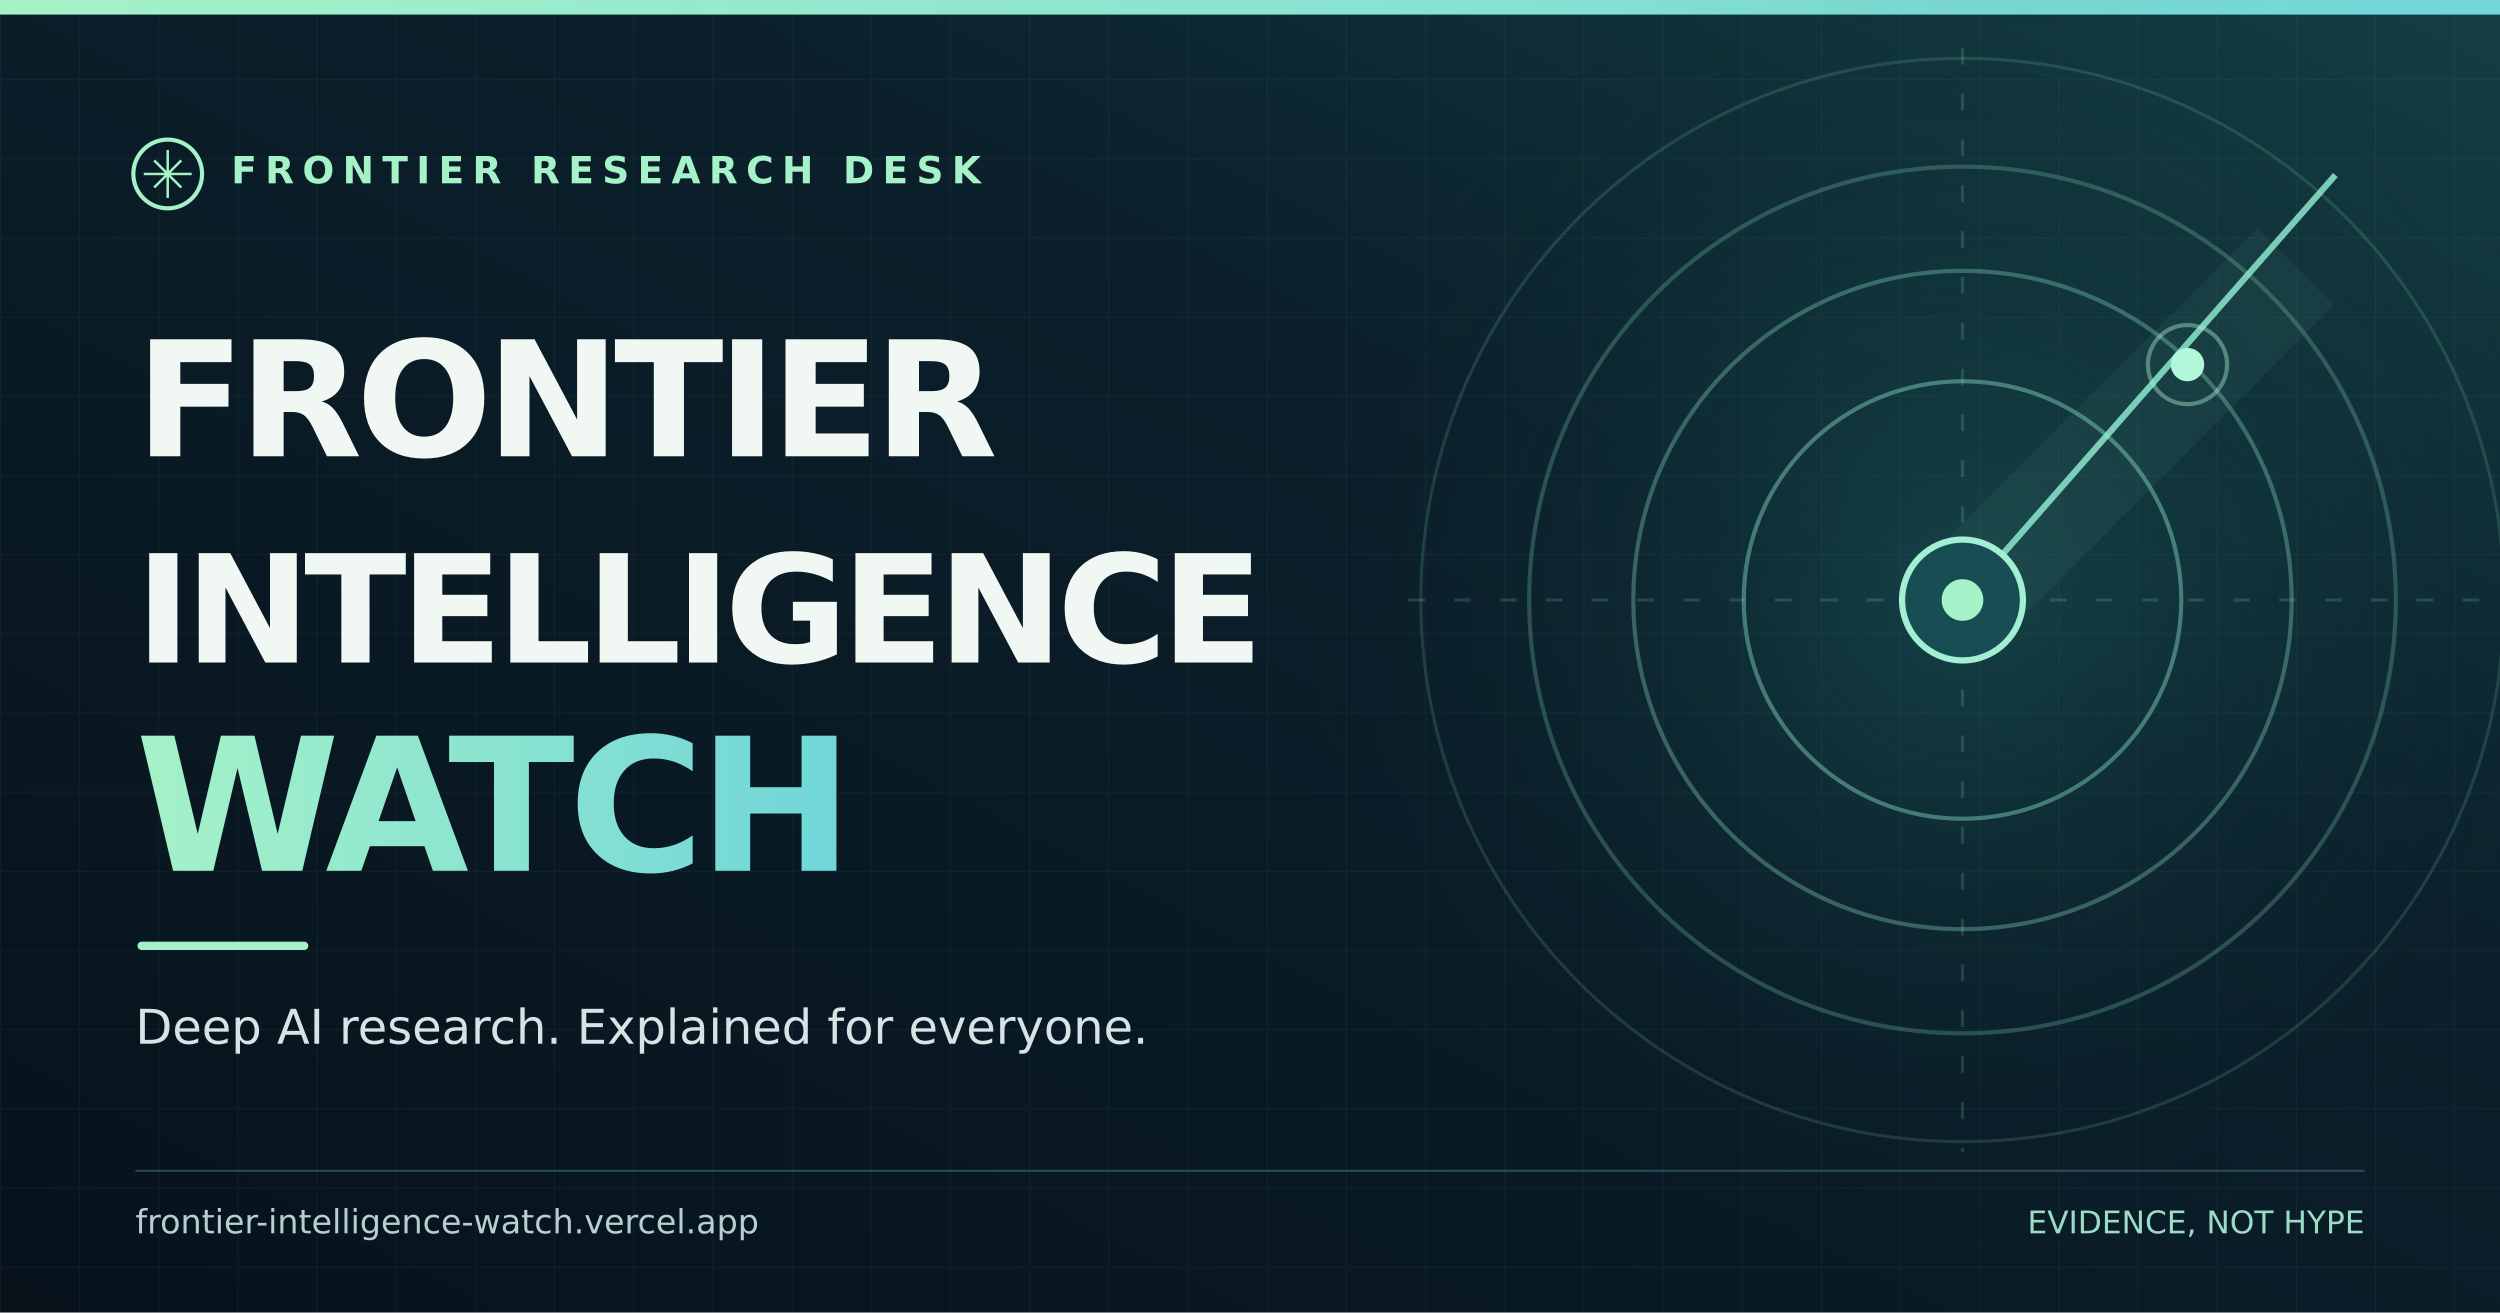
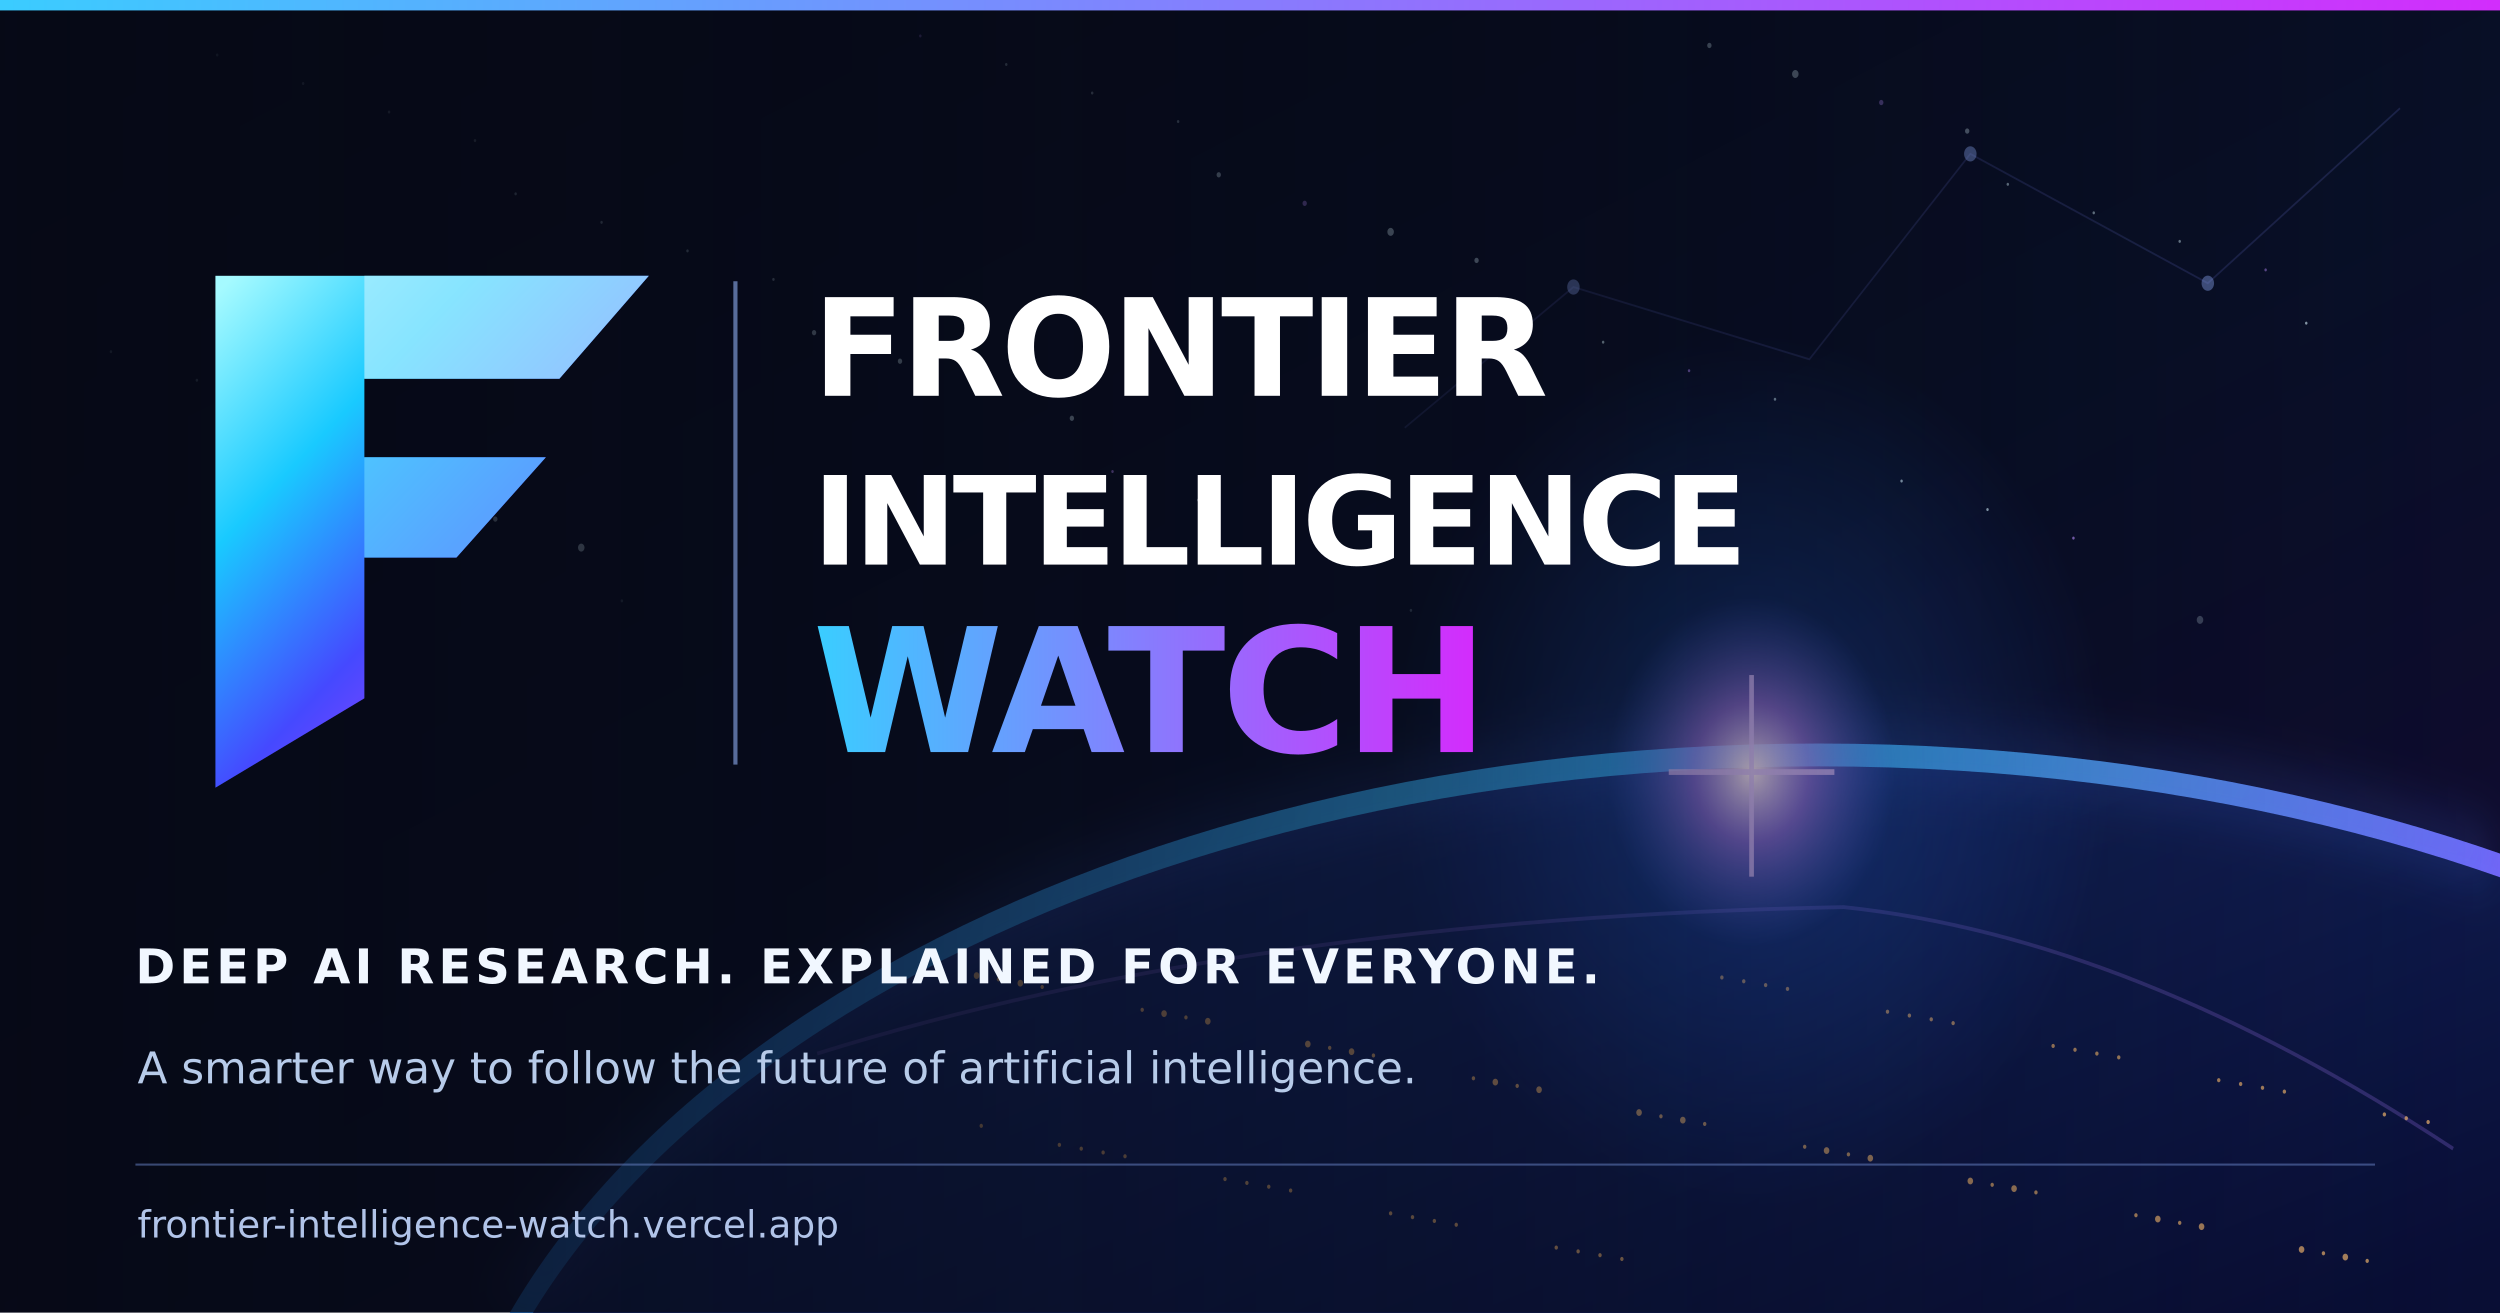
<svg xmlns="http://www.w3.org/2000/svg" viewBox="0 0 1200 630" width="1200" height="630">
  <defs>
-     <linearGradient id="background" x1="0" x2="1" y1="1" y2="0">
-       <stop stop-color="#07121B" />
-       <stop offset=".64" stop-color="#0B202B" />
-       <stop offset="1" stop-color="#143F43" />
+     <linearGradient id="brand" x1=".02" y1=".02" x2=".9" y2="1">
+       <stop stop-color="#A5FAFF" />
+       <stop offset=".28" stop-color="#19CAFF" />
+       <stop offset=".56" stop-color="#4549FF" />
+       <stop offset="1" stop-color="#F03CFC" />
    </linearGradient>
-     <radialGradient id="glow">
-       <stop stop-color="#34AC9F" stop-opacity=".23" />
-       <stop offset="1" stop-color="#0B1D29" stop-opacity="0" />
-     </radialGradient>
-     <linearGradient id="mint" x1="0" x2="1">
-       <stop stop-color="#A5F2C8" />
-       <stop offset="1" stop-color="#70D6D8" />
+     <linearGradient id="watch" x1="0" y1="0" x2="1" y2="0">
+       <stop stop-color="#3ACDFF" />
+       <stop offset="1" stop-color="#D32CFC" />
    </linearGradient>
-     <pattern id="grid" width="38" height="38" patternUnits="userSpaceOnUse">
-       <path d="M38 0H0V38" stroke="#B8E5E3" stroke-opacity=".045" fill="none" />
-     </pattern>
+     <linearGradient id="shade" x1="0" y1="0" x2="1" y2="0">
+       <stop stop-color="#060916" stop-opacity=".94" />
+       <stop offset=".58" stop-color="#060916" stop-opacity=".5" />
+       <stop offset="1" stop-color="#060916" stop-opacity="0" />
+     </linearGradient>
  </defs>
-   <rect width="1200" height="630" fill="url(#background)" />
-   <rect width="1200" height="630" fill="url(#grid)" />
-   <rect x="0" y="0" width="1200" height="7" fill="url(#mint)" />
-   <circle cx="941" cy="291" r="330" fill="url(#glow)" />
-   <circle cx="942" cy="288" r="260" fill="none" stroke="#8CDCC6" stroke-opacity=".16" stroke-width="1.5" />
-   <circle cx="942" cy="288" r="208" fill="none" stroke="#8CDCC6" stroke-opacity=".25" stroke-width="2" />
-   <circle cx="942" cy="288" r="158" fill="none" stroke="#8CDCC6" stroke-opacity=".34" stroke-width="2" />
-   <circle cx="942" cy="288" r="105" fill="none" stroke="#8CDCC6" stroke-opacity=".44" stroke-width="2" />
-   <path d="M942 23V553M676 288H1200" stroke="#8CDCC6" stroke-opacity=".18" stroke-width="1.5" stroke-dasharray="8 14" />
-   <path d="M942 288L1121 84" stroke="#94F2D5" stroke-width="3" stroke-opacity=".8" />
-   <path d="M942 288L1102 128" stroke="#94F2D5" stroke-width="52" stroke-opacity=".055" />
-   <circle cx="942" cy="288" r="29" fill="#174E54" stroke="#A3EFD3" stroke-width="3" />
-   <circle cx="942" cy="288" r="10" fill="#A5F2C8" />
-   <circle cx="1050" cy="175" r="8" fill="#B3F7DB" />
-   <circle cx="1050" cy="175" r="19" fill="none" stroke="#B3F7DB" stroke-opacity=".4" stroke-width="2" />
-   <rect x="64" y="67" width="33" height="33" rx="16.5" fill="none" stroke="#A5F2C8" stroke-width="2" />
-   <path d="M80.5 72V95M69 83.5H92M74 77L87 90M87 77L74 90" stroke="#A5F2C8" stroke-width="1.2" />
-   <text x="111" y="88" font-family="DejaVu Sans,Arial,sans-serif" font-size="18" font-weight="700" letter-spacing="4" fill="#A5F2C8">FRONTIER RESEARCH DESK</text>
-   <text x="65" y="219" font-family="DejaVu Sans,Arial,sans-serif" font-size="77" font-weight="700" letter-spacing="-3" fill="#F1F8F4">FRONTIER</text>
-   <text x="65" y="318" font-family="DejaVu Sans,Arial,sans-serif" font-size="72" font-weight="700" letter-spacing="-3" fill="#F1F8F4">INTELLIGENCE</text>
-   <text x="65" y="418" font-family="DejaVu Sans,Arial,sans-serif" font-size="89" font-weight="700" letter-spacing="-3" fill="url(#mint)">WATCH</text>
-   <rect x="66" y="452" width="82" height="4" rx="2" fill="#A5F2C8" />
-   <text x="65" y="501" font-family="DejaVu Sans,Arial,sans-serif" font-size="23" font-weight="500" fill="#D5E5E5">Deep AI research. Explained for everyone.</text>
-   <path d="M65 562H1135" stroke="#3E6970" stroke-opacity=".62" stroke-width="1" />
-   <text x="65" y="592" font-family="DejaVu Sans,Arial,sans-serif" font-size="16" fill="#B6CFD0">frontier-intelligence-watch.vercel.app</text>
-   <text x="1135" y="592" font-family="DejaVu Sans,Arial,sans-serif" font-size="15" text-anchor="end" fill="#9BDCC6">EVIDENCE, NOT HYPE</text>
+   <g transform="translate(0,-64) scale(.75 .913)">
+     <defs>
+       <linearGradient id="space" x1="0" y1="0" x2=".9" y2="1">
+         <stop stop-color="#060915" />
+         <stop offset=".60" stop-color="#080F27" />
+         <stop offset="1" stop-color="#120A32" />
+       </linearGradient>
+       <linearGradient id="rim" x1="0" y1="0" x2="1" y2=".3">
+         <stop stop-color="#1553B7" />
+         <stop offset=".45" stop-color="#39CEFF" />
+         <stop offset=".77" stop-color="#8450FF" />
+         <stop offset="1" stop-color="#D450FF" />
+       </linearGradient>
+       <radialGradient id="flar">
+         <stop stop-color="#FFEDFA" />
+         <stop offset=".16" stop-color="#AC88FF" stop-opacity=".7" />
+         <stop offset=".4" stop-color="#2875FF" stop-opacity=".22" />
+         <stop offset="1" stop-color="#2875FF" stop-opacity="0" />
+       </radialGradient>
+       <linearGradient id="planet" x1=".1" y1="0" x2=".75" y2="1">
+         <stop stop-color="#172F73" />
+         <stop offset=".5" stop-color="#090E36" />
+         <stop offset="1" stop-color="#040818" />
+       </linearGradient>
+       <filter id="blur">
+         <feGaussianBlur stdDeviation="13" />
+       </filter>
+     </defs>
+     <rect width="1600" height="760" fill="url(#space)" />
+     <g>
+       <circle cx="113" cy="71" r="2.1" fill="#B88BFF" opacity="0.25" />
+       <circle cx="304" cy="144" r="0.8" fill="#D9F5FF" opacity="0.38" />
+       <circle cx="495" cy="217" r="0.8" fill="#D9F5FF" opacity="0.51" />
+       <circle cx="686" cy="290" r="1.4" fill="#D9F5FF" opacity="0.64" />
+       <circle cx="877" cy="363" r="0.8" fill="#D9F5FF" opacity="0.77" />
+       <circle cx="1068" cy="66" r="0.8" fill="#D9F5FF" opacity="0.25" />
+       <circle cx="1259" cy="139" r="1.4" fill="#D9F5FF" opacity="0.38" />
+       <circle cx="1450" cy="212" r="0.8" fill="#B88BFF" opacity="0.51" />
+       <circle cx="181" cy="285" r="0.8" fill="#D9F5FF" opacity="0.64" />
+       <circle cx="372" cy="358" r="2.1" fill="#D9F5FF" opacity="0.77" />
+       <circle cx="563" cy="61" r="0.8" fill="#D9F5FF" opacity="0.25" />
+       <circle cx="754" cy="134" r="0.8" fill="#D9F5FF" opacity="0.38" />
+       <circle cx="945" cy="207" r="1.4" fill="#D9F5FF" opacity="0.51" />
+       <circle cx="1136" cy="280" r="0.8" fill="#D9F5FF" opacity="0.64" />
+       <circle cx="1327" cy="353" r="0.8" fill="#B88BFF" opacity="0.77" />
+       <circle cx="1518" cy="56" r="1.4" fill="#D9F5FF" opacity="0.25" />
+       <circle cx="249" cy="129" r="0.8" fill="#D9F5FF" opacity="0.38" />
+       <circle cx="440" cy="202" r="0.8" fill="#D9F5FF" opacity="0.51" />
+       <circle cx="631" cy="275" r="2.1" fill="#D9F5FF" opacity="0.64" />
+       <circle cx="822" cy="348" r="0.8" fill="#D9F5FF" opacity="0.77" />
+       <circle cx="1013" cy="51" r="0.8" fill="#D9F5FF" opacity="0.25" />
+       <circle cx="1204" cy="124" r="1.4" fill="#B88BFF" opacity="0.38" />
+       <circle cx="1395" cy="197" r="0.8" fill="#D9F5FF" opacity="0.51" />
+       <circle cx="126" cy="270" r="0.8" fill="#D9F5FF" opacity="0.64" />
+       <circle cx="317" cy="343" r="1.4" fill="#D9F5FF" opacity="0.77" />
+       <circle cx="508" cy="46" r="0.8" fill="#D9F5FF" opacity="0.25" />
+       <circle cx="699" cy="119" r="0.8" fill="#D9F5FF" opacity="0.38" />
+       <circle cx="890" cy="192" r="2.1" fill="#D9F5FF" opacity="0.51" />
+       <circle cx="1081" cy="265" r="0.8" fill="#B88BFF" opacity="0.64" />
+       <circle cx="1272" cy="338" r="0.8" fill="#D9F5FF" opacity="0.77" />
+       <circle cx="1463" cy="41" r="1.4" fill="#D9F5FF" opacity="0.25" />
+       <circle cx="194" cy="114" r="0.8" fill="#D9F5FF" opacity="0.38" />
+       <circle cx="385" cy="187" r="0.8" fill="#D9F5FF" opacity="0.51" />
+       <circle cx="576" cy="260" r="1.4" fill="#D9F5FF" opacity="0.64" />
+       <circle cx="767" cy="333" r="0.8" fill="#D9F5FF" opacity="0.77" />
+       <circle cx="958" cy="36" r="0.8" fill="#B88BFF" opacity="0.25" />
+       <circle cx="1149" cy="109" r="2.1" fill="#D9F5FF" opacity="0.38" />
+       <circle cx="1340" cy="182" r="0.8" fill="#D9F5FF" opacity="0.51" />
+       <circle cx="71" cy="255" r="0.8" fill="#D9F5FF" opacity="0.64" />
+       <circle cx="262" cy="328" r="1.4" fill="#D9F5FF" opacity="0.77" />
+       <circle cx="453" cy="31" r="0.8" fill="#D9F5FF" opacity="0.25" />
+       <circle cx="644" cy="104" r="0.8" fill="#D9F5FF" opacity="0.38" />
+       <circle cx="835" cy="177" r="1.4" fill="#B88BFF" opacity="0.51" />
+       <circle cx="1026" cy="250" r="0.8" fill="#D9F5FF" opacity="0.64" />
+       <circle cx="1217" cy="323" r="0.8" fill="#D9F5FF" opacity="0.77" />
+       <circle cx="1408" cy="396" r="2.1" fill="#D9F5FF" opacity="0.25" />
+       <circle cx="139" cy="99" r="0.8" fill="#D9F5FF" opacity="0.38" />
+       <circle cx="330" cy="172" r="0.8" fill="#D9F5FF" opacity="0.51" />
+       <circle cx="521" cy="245" r="1.4" fill="#D9F5FF" opacity="0.64" />
+       <circle cx="712" cy="318" r="0.8" fill="#B88BFF" opacity="0.77" />
+       <circle cx="903" cy="391" r="0.8" fill="#D9F5FF" opacity="0.25" />
+       <circle cx="1094" cy="94" r="1.4" fill="#D9F5FF" opacity="0.38" />
+       <circle cx="1285" cy="167" r="0.8" fill="#D9F5FF" opacity="0.51" />
+       <circle cx="1476" cy="240" r="0.8" fill="#D9F5FF" opacity="0.64" />
+       <circle cx="207" cy="313" r="2.1" fill="#D9F5FF" opacity="0.77" />
+       <circle cx="398" cy="386" r="0.8" fill="#D9F5FF" opacity="0.25" />
+       <circle cx="589" cy="89" r="0.8" fill="#B88BFF" opacity="0.38" />
+       <circle cx="780" cy="162" r="1.4" fill="#D9F5FF" opacity="0.51" />
+     </g>
+     <ellipse cx="1164" cy="914" rx="880" ry="445" fill="url(#planet)" />
+     <ellipse cx="1164" cy="914" rx="884" ry="447" fill="none" stroke="url(#rim)" stroke-width="12" opacity=".96" />
+     <ellipse cx="1164" cy="914" rx="886" ry="449" fill="none" stroke="#527FFF" stroke-width="31" opacity=".15" filter="url(#blur)" />
+     <path d="M523 624Q800 553 1180 547Q1365 563 1570 674" fill="none" stroke="#A87AFF" stroke-width="2" opacity=".25" />
+     <g fill="#E8AF6C" opacity=".75">
+       <circle cx="625" cy="583" r="1.8" />
+       <circle cx="678" cy="672" r="1.1" />
+       <circle cx="731" cy="601" r="1.1" />
+       <circle cx="784" cy="690" r="1.1" />
+       <circle cx="837" cy="619" r="1.8" />
+       <circle cx="890" cy="708" r="1.1" />
+       <circle cx="943" cy="637" r="1.1" />
+       <circle cx="996" cy="726" r="1.1" />
+       <circle cx="1049" cy="655" r="1.8" />
+       <circle cx="1102" cy="584" r="1.1" />
+       <circle cx="1155" cy="673" r="1.1" />
+       <circle cx="1208" cy="602" r="1.1" />
+       <circle cx="1261" cy="691" r="1.8" />
+       <circle cx="1314" cy="620" r="1.1" />
+       <circle cx="1367" cy="709" r="1.1" />
+       <circle cx="1420" cy="638" r="1.1" />
+       <circle cx="1473" cy="727" r="1.8" />
+       <circle cx="1526" cy="656" r="1.1" />
+       <circle cx="639" cy="585" r="1.1" />
+       <circle cx="692" cy="674" r="1.1" />
+       <circle cx="745" cy="603" r="1.8" />
+       <circle cx="798" cy="692" r="1.1" />
+       <circle cx="851" cy="621" r="1.1" />
+       <circle cx="904" cy="710" r="1.1" />
+       <circle cx="957" cy="639" r="1.8" />
+       <circle cx="1010" cy="728" r="1.1" />
+       <circle cx="1063" cy="657" r="1.1" />
+       <circle cx="1116" cy="586" r="1.1" />
+       <circle cx="1169" cy="675" r="1.8" />
+       <circle cx="1222" cy="604" r="1.1" />
+       <circle cx="1275" cy="693" r="1.1" />
+       <circle cx="1328" cy="622" r="1.1" />
+       <circle cx="1381" cy="711" r="1.8" />
+       <circle cx="1434" cy="640" r="1.1" />
+       <circle cx="1487" cy="729" r="1.1" />
+       <circle cx="1540" cy="658" r="1.1" />
+       <circle cx="653" cy="587" r="1.8" />
+       <circle cx="706" cy="676" r="1.1" />
+       <circle cx="759" cy="605" r="1.1" />
+       <circle cx="812" cy="694" r="1.1" />
+       <circle cx="865" cy="623" r="1.8" />
+       <circle cx="918" cy="712" r="1.1" />
+       <circle cx="971" cy="641" r="1.1" />
+       <circle cx="1024" cy="730" r="1.1" />
+       <circle cx="1077" cy="659" r="1.8" />
+       <circle cx="1130" cy="588" r="1.1" />
+       <circle cx="1183" cy="677" r="1.1" />
+       <circle cx="1236" cy="606" r="1.1" />
+       <circle cx="1289" cy="695" r="1.8" />
+       <circle cx="1342" cy="624" r="1.1" />
+       <circle cx="1395" cy="713" r="1.1" />
+       <circle cx="1448" cy="642" r="1.1" />
+       <circle cx="1501" cy="731" r="1.8" />
+       <circle cx="1554" cy="660" r="1.1" />
+       <circle cx="667" cy="589" r="1.1" />
+       <circle cx="720" cy="678" r="1.1" />
+       <circle cx="773" cy="607" r="1.8" />
+       <circle cx="826" cy="696" r="1.1" />
+       <circle cx="879" cy="625" r="1.1" />
+       <circle cx="932" cy="714" r="1.1" />
+       <circle cx="985" cy="643" r="1.8" />
+       <circle cx="1038" cy="732" r="1.1" />
+       <circle cx="1091" cy="661" r="1.1" />
+       <circle cx="1144" cy="590" r="1.1" />
+       <circle cx="1197" cy="679" r="1.8" />
+       <circle cx="1250" cy="608" r="1.1" />
+       <circle cx="1303" cy="697" r="1.1" />
+       <circle cx="1356" cy="626" r="1.1" />
+       <circle cx="1409" cy="715" r="1.8" />
+       <circle cx="1462" cy="644" r="1.1" />
+       <circle cx="1515" cy="733" r="1.1" />
+       <circle cx="628" cy="662" r="1.1" />
+     </g>
+     <circle cx="1121" cy="476" r="230" fill="url(#flar)" />
+     <path d="M1121 425V531M1068 476H1174" stroke="#DABFFF" stroke-width="3" stroke-opacity=".76" />
+     <path d="M899 295L1007 221L1158 259L1261 151L1413 219L1536 127" stroke="#7986F7" stroke-width="1" opacity=".18" fill="none" />
+     <g fill="#93AFFF" opacity=".45">
+       <circle cx="1007" cy="221" r="4" />
+       <circle cx="1261" cy="151" r="4" />
+       <circle cx="1413" cy="219" r="4" />
+     </g>
+   </g>
+   <rect width="1200" height="630" fill="url(#shade)" />
+   <rect width="1200" height="5" fill="url(#watch)" />
+   <g transform="translate(67 109) scale(1.30)">
+     <path fill="url(#brand)" d="M28 18H188L155 56H83V85H150L117 122H83V174L28 207Z" />
+     <path fill="#B2EEFF" opacity=".72" d="M83 18H188L155 56H83Z" />
+     <path fill="#63CFFF" opacity=".67" d="M83 85H150L117 122H83Z" />
+   </g>
+   <path d="M353 135V367" stroke="#7A96D2" stroke-width="2" opacity=".7" />
+   <text x="390" y="190" fill="#FFFFFF" font-size="65" font-family="DejaVu Sans,Arial,sans-serif" font-weight="700" letter-spacing="-2">FRONTIER</text>
+   <text x="390" y="271" fill="#FFFFFF" font-size="59" font-family="DejaVu Sans,Arial,sans-serif" font-weight="700" letter-spacing="-2">INTELLIGENCE</text>
+   <text x="390" y="361" fill="url(#watch)" font-size="83" font-family="DejaVu Sans,Arial,sans-serif" font-weight="700" letter-spacing="-2">WATCH</text>
+   <text x="65" y="472" fill="#F1F7FF" font-size="23" font-family="DejaVu Sans,Arial,sans-serif" font-weight="600" letter-spacing="2">DEEP AI RESEARCH. EXPLAINED FOR EVERYONE.</text>
+   <text x="66" y="520" fill="#B7CBE9" font-size="21" font-family="DejaVu Sans,Arial,sans-serif">A smarter way to follow the future of artificial intelligence.</text>
+   <path d="M65 559H1140" stroke="#627CBD" stroke-width="1" opacity=".55" />
+   <text x="66" y="594" fill="#B1C4E9" font-size="18" font-family="DejaVu Sans,Arial,sans-serif">frontier-intelligence-watch.vercel.app</text>
</svg>
